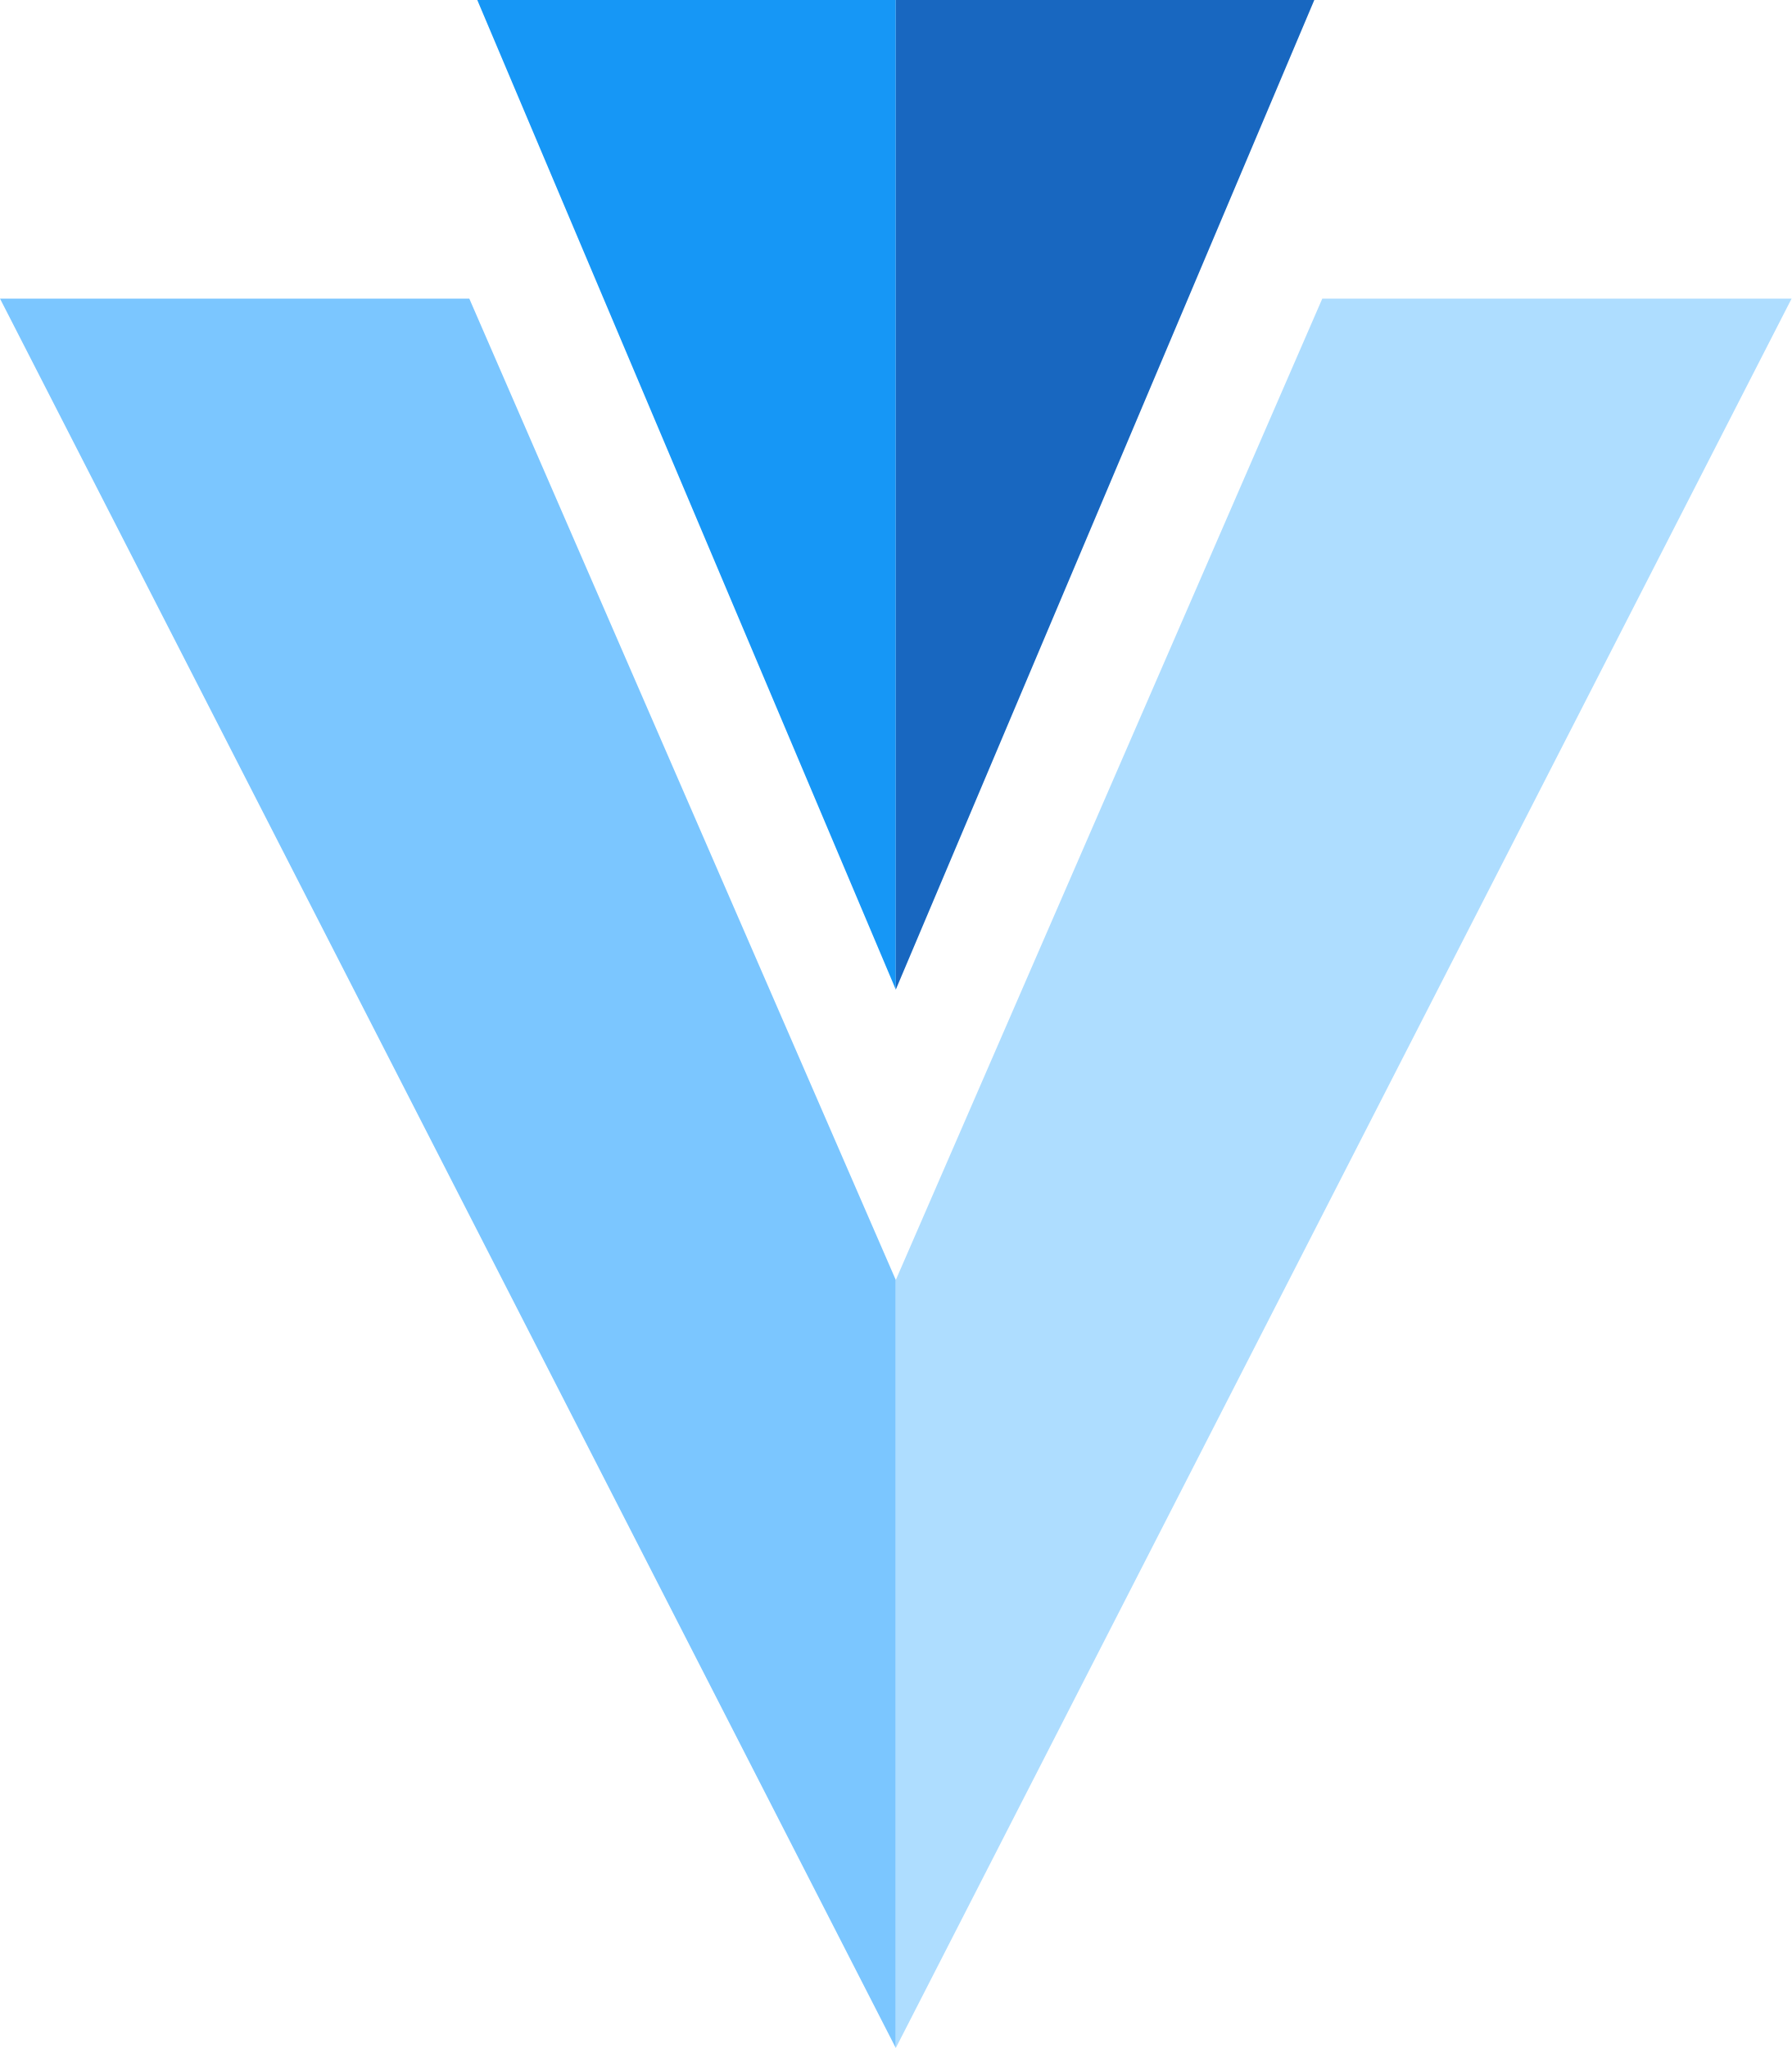
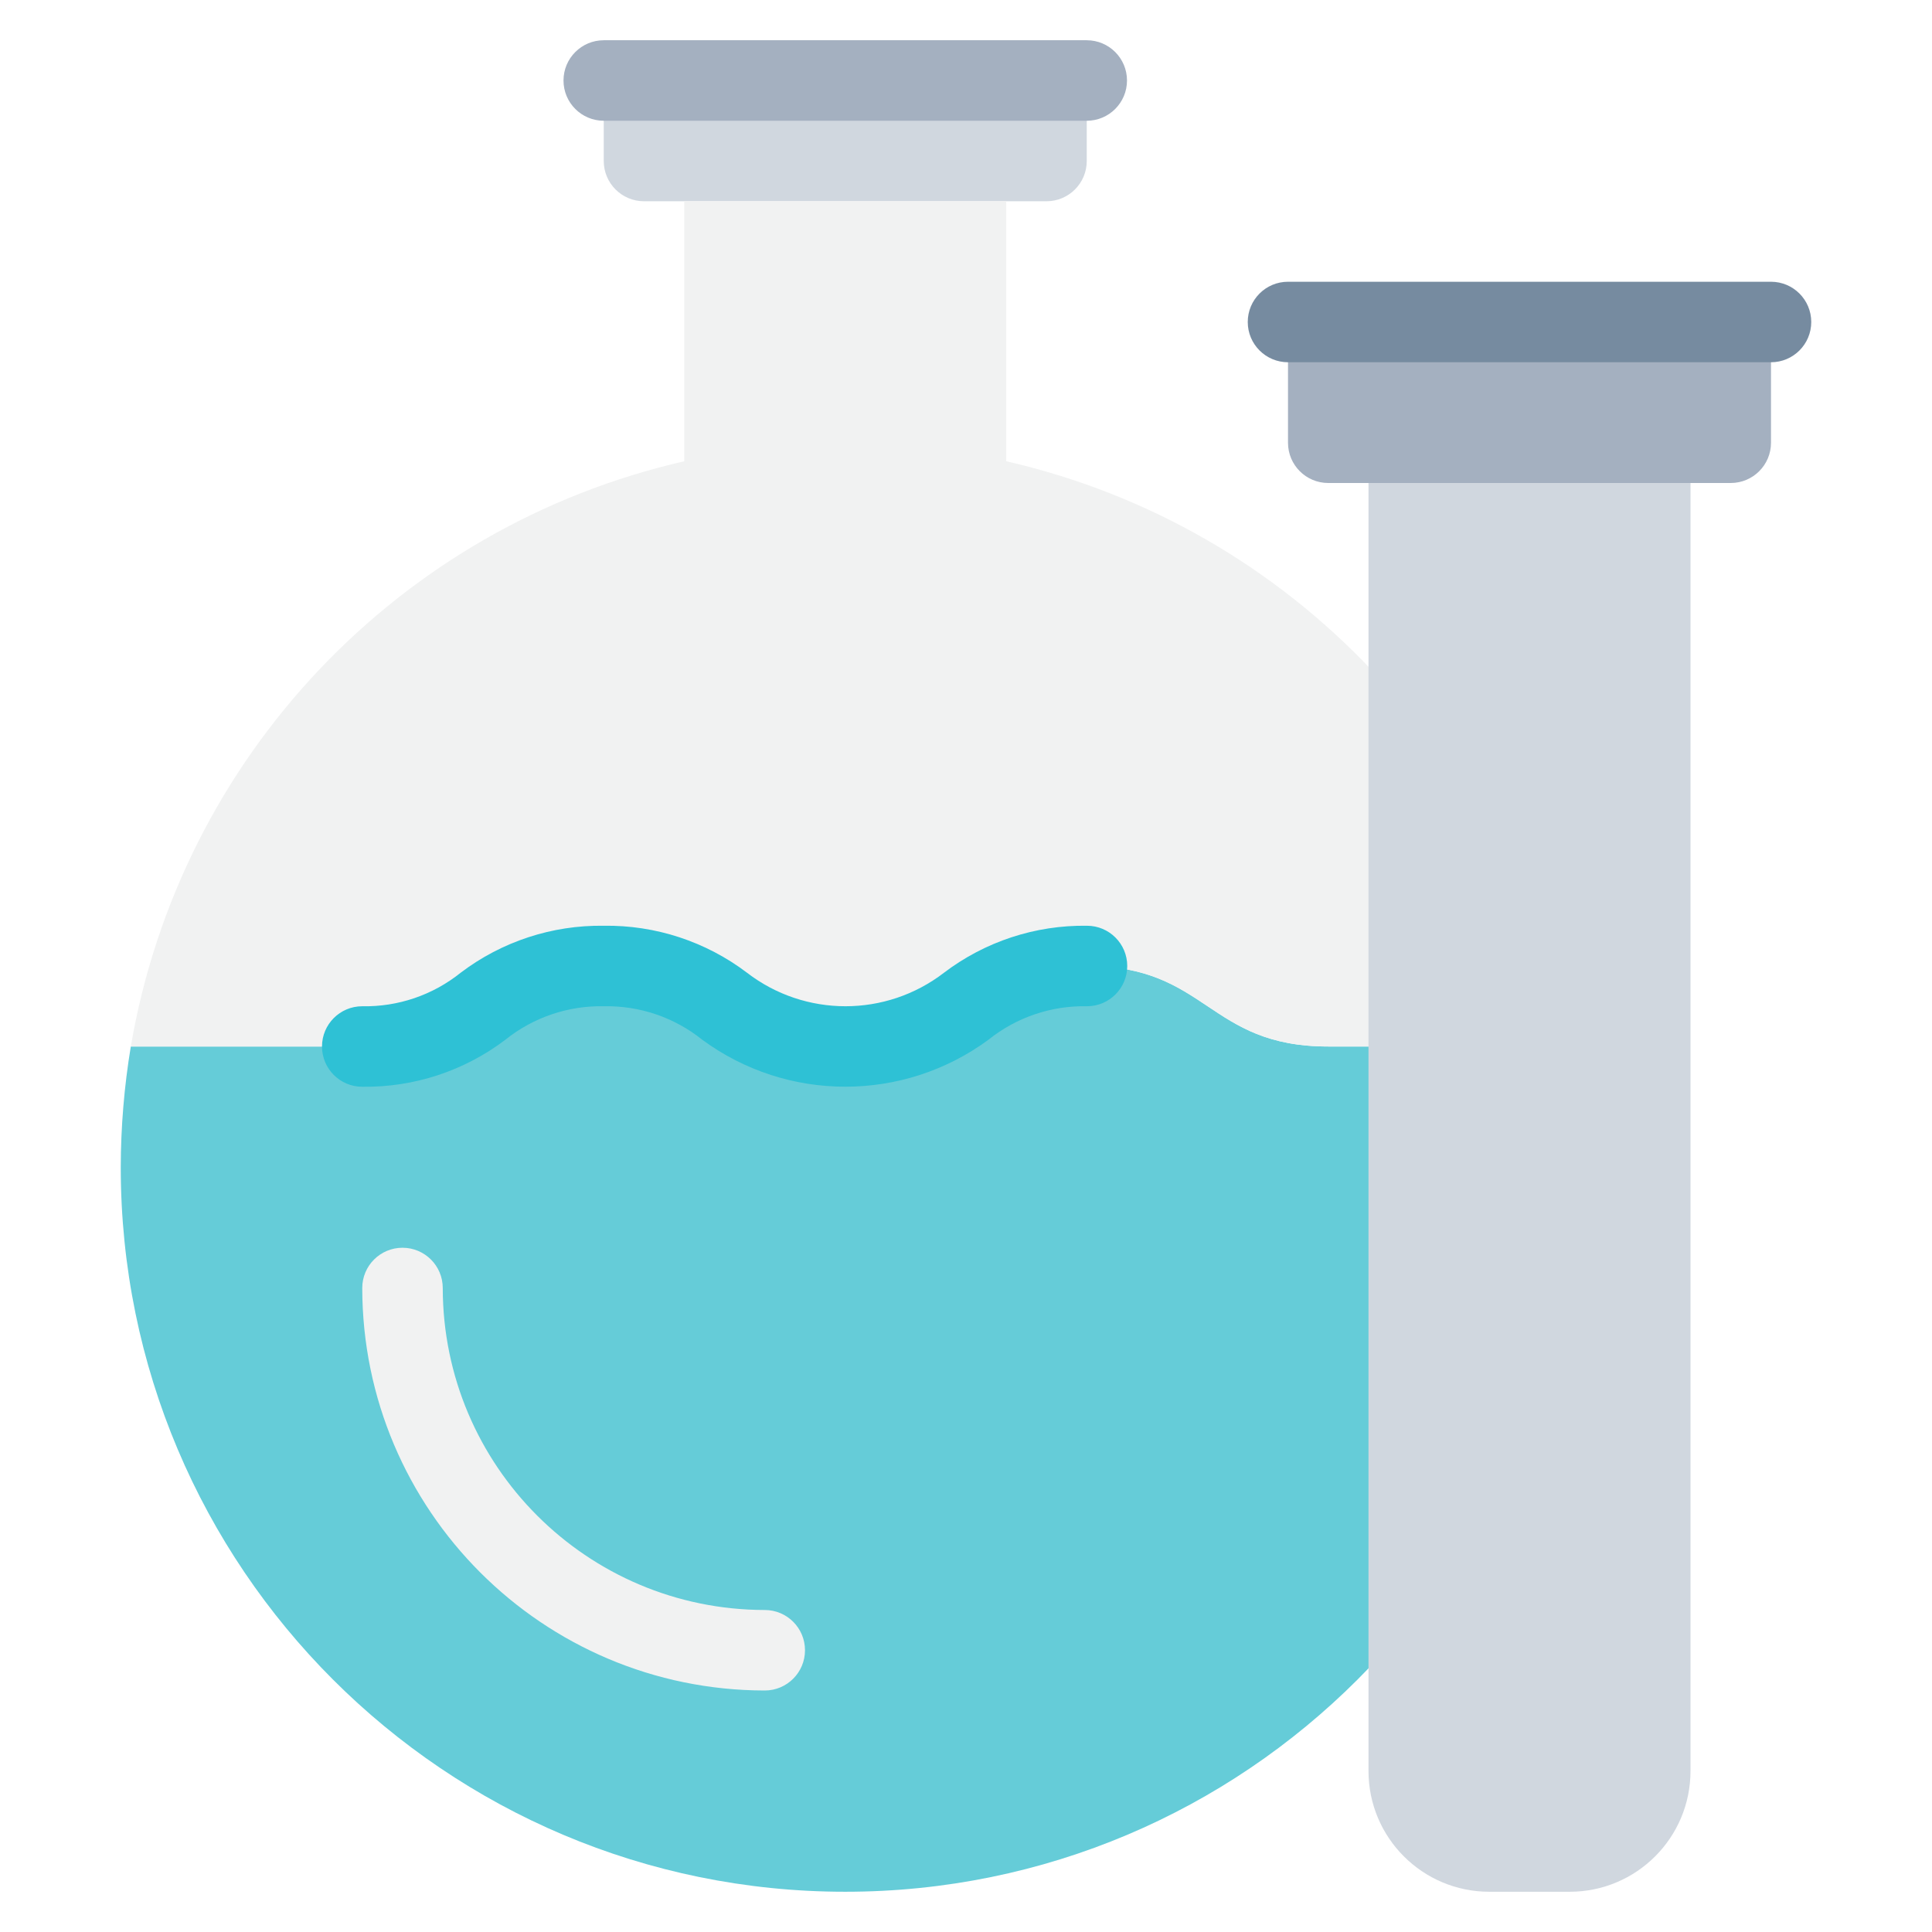
- <svg xmlns="http://www.w3.org/2000/svg" id="Layer_1" data-name="Layer 1" viewBox="0 0 87.5 100">
-   <defs>
-     <style>.cls-1{fill:#1697f6;}.cls-2{fill:#7bc6ff;}.cls-3{fill:#1867c0;}.cls-4{fill:#aeddff;}</style>
-   </defs>
-   <polyline class="cls-1" points="43.75 0 23.31 0 43.75 48.32" />
-   <polygon class="cls-2" points="43.75 62.5 43.75 100 0 14.58 22.92 14.58 43.75 62.5" />
-   <polyline class="cls-3" points="43.75 0 64.19 0 43.75 48.32" />
-   <polygon class="cls-4" points="64.58 14.58 87.5 14.58 43.75 100 43.75 62.5 64.58 14.58" />
+ <svg xmlns="http://www.w3.org/2000/svg" id="_1-Flasks" data-name="1-Flasks" viewBox="0 0 48 48">
+   <path d="M38.75,26A18.589,18.589,0,0,1,39,29,18,18,0,0,1,3,29a18.589,18.589,0,0,1,.25-3H9c3,0,3-2,6-2s3.01,2,6.01,2,3-2,6-2S30,26,33,26Z" style="fill:#65ccd8" />
+   <path d="M27,1V4a1,1,0,0,1-1,1H16a1,1,0,0,1-1-1V1Z" style="fill:#d0d7df" />
+   <path d="M38.75,26H33c-3,0-3-2-5.99-2s-3,2-6,2-3-2-6.01-2-3,2-6,2H3.25A18.029,18.029,0,0,1,17,11.46V5h8v6.46A18.029,18.029,0,0,1,38.75,26Z" style="fill:#f1f2f2" />
+   <path d="M42,12V44a3,3,0,0,1-3,3H37a3,3,0,0,1-3-3V12Z" style="fill:#d0d7df" />
+   <path d="M44,8v3a1,1,0,0,1-1,1H33a1,1,0,0,1-1-1V8Z" style="fill:#a4b0c0" />
+   <path d="M20,41a1,1,0,0,0-1-1,8.009,8.009,0,0,1-8-8,1,1,0,0,0-2,0A10.011,10.011,0,0,0,19,42,1,1,0,0,0,20,41Z" style="fill:#f1f2f2" />
+   <path d="M27.006,23a5.738,5.738,0,0,0-3.554,1.168,4.012,4.012,0,0,1-4.892,0A5.751,5.751,0,0,0,15,23a5.748,5.748,0,0,0-3.556,1.168A3.786,3.786,0,0,1,9,25a1,1,0,0,0,0,2,5.748,5.748,0,0,0,3.556-1.168A3.786,3.786,0,0,1,15,25a3.784,3.784,0,0,1,2.447.832,6,6,0,0,0,7.111,0A3.78,3.78,0,0,1,27.006,25a1,1,0,0,0,0-2Z" style="fill:#2ec1d5" />
+   <path d="M14,2a1,1,0,0,0,1,1H27a1,1,0,0,0,0-2H15a1,1,0,0,0-1,1Z" style="fill:#a4b0c0" />
+   <path d="M31,8a1,1,0,0,0,1,1H44a1,1,0,0,0,0-2H32a1,1,0,0,0-1,1Z" style="fill:#768ba0" />
</svg>
